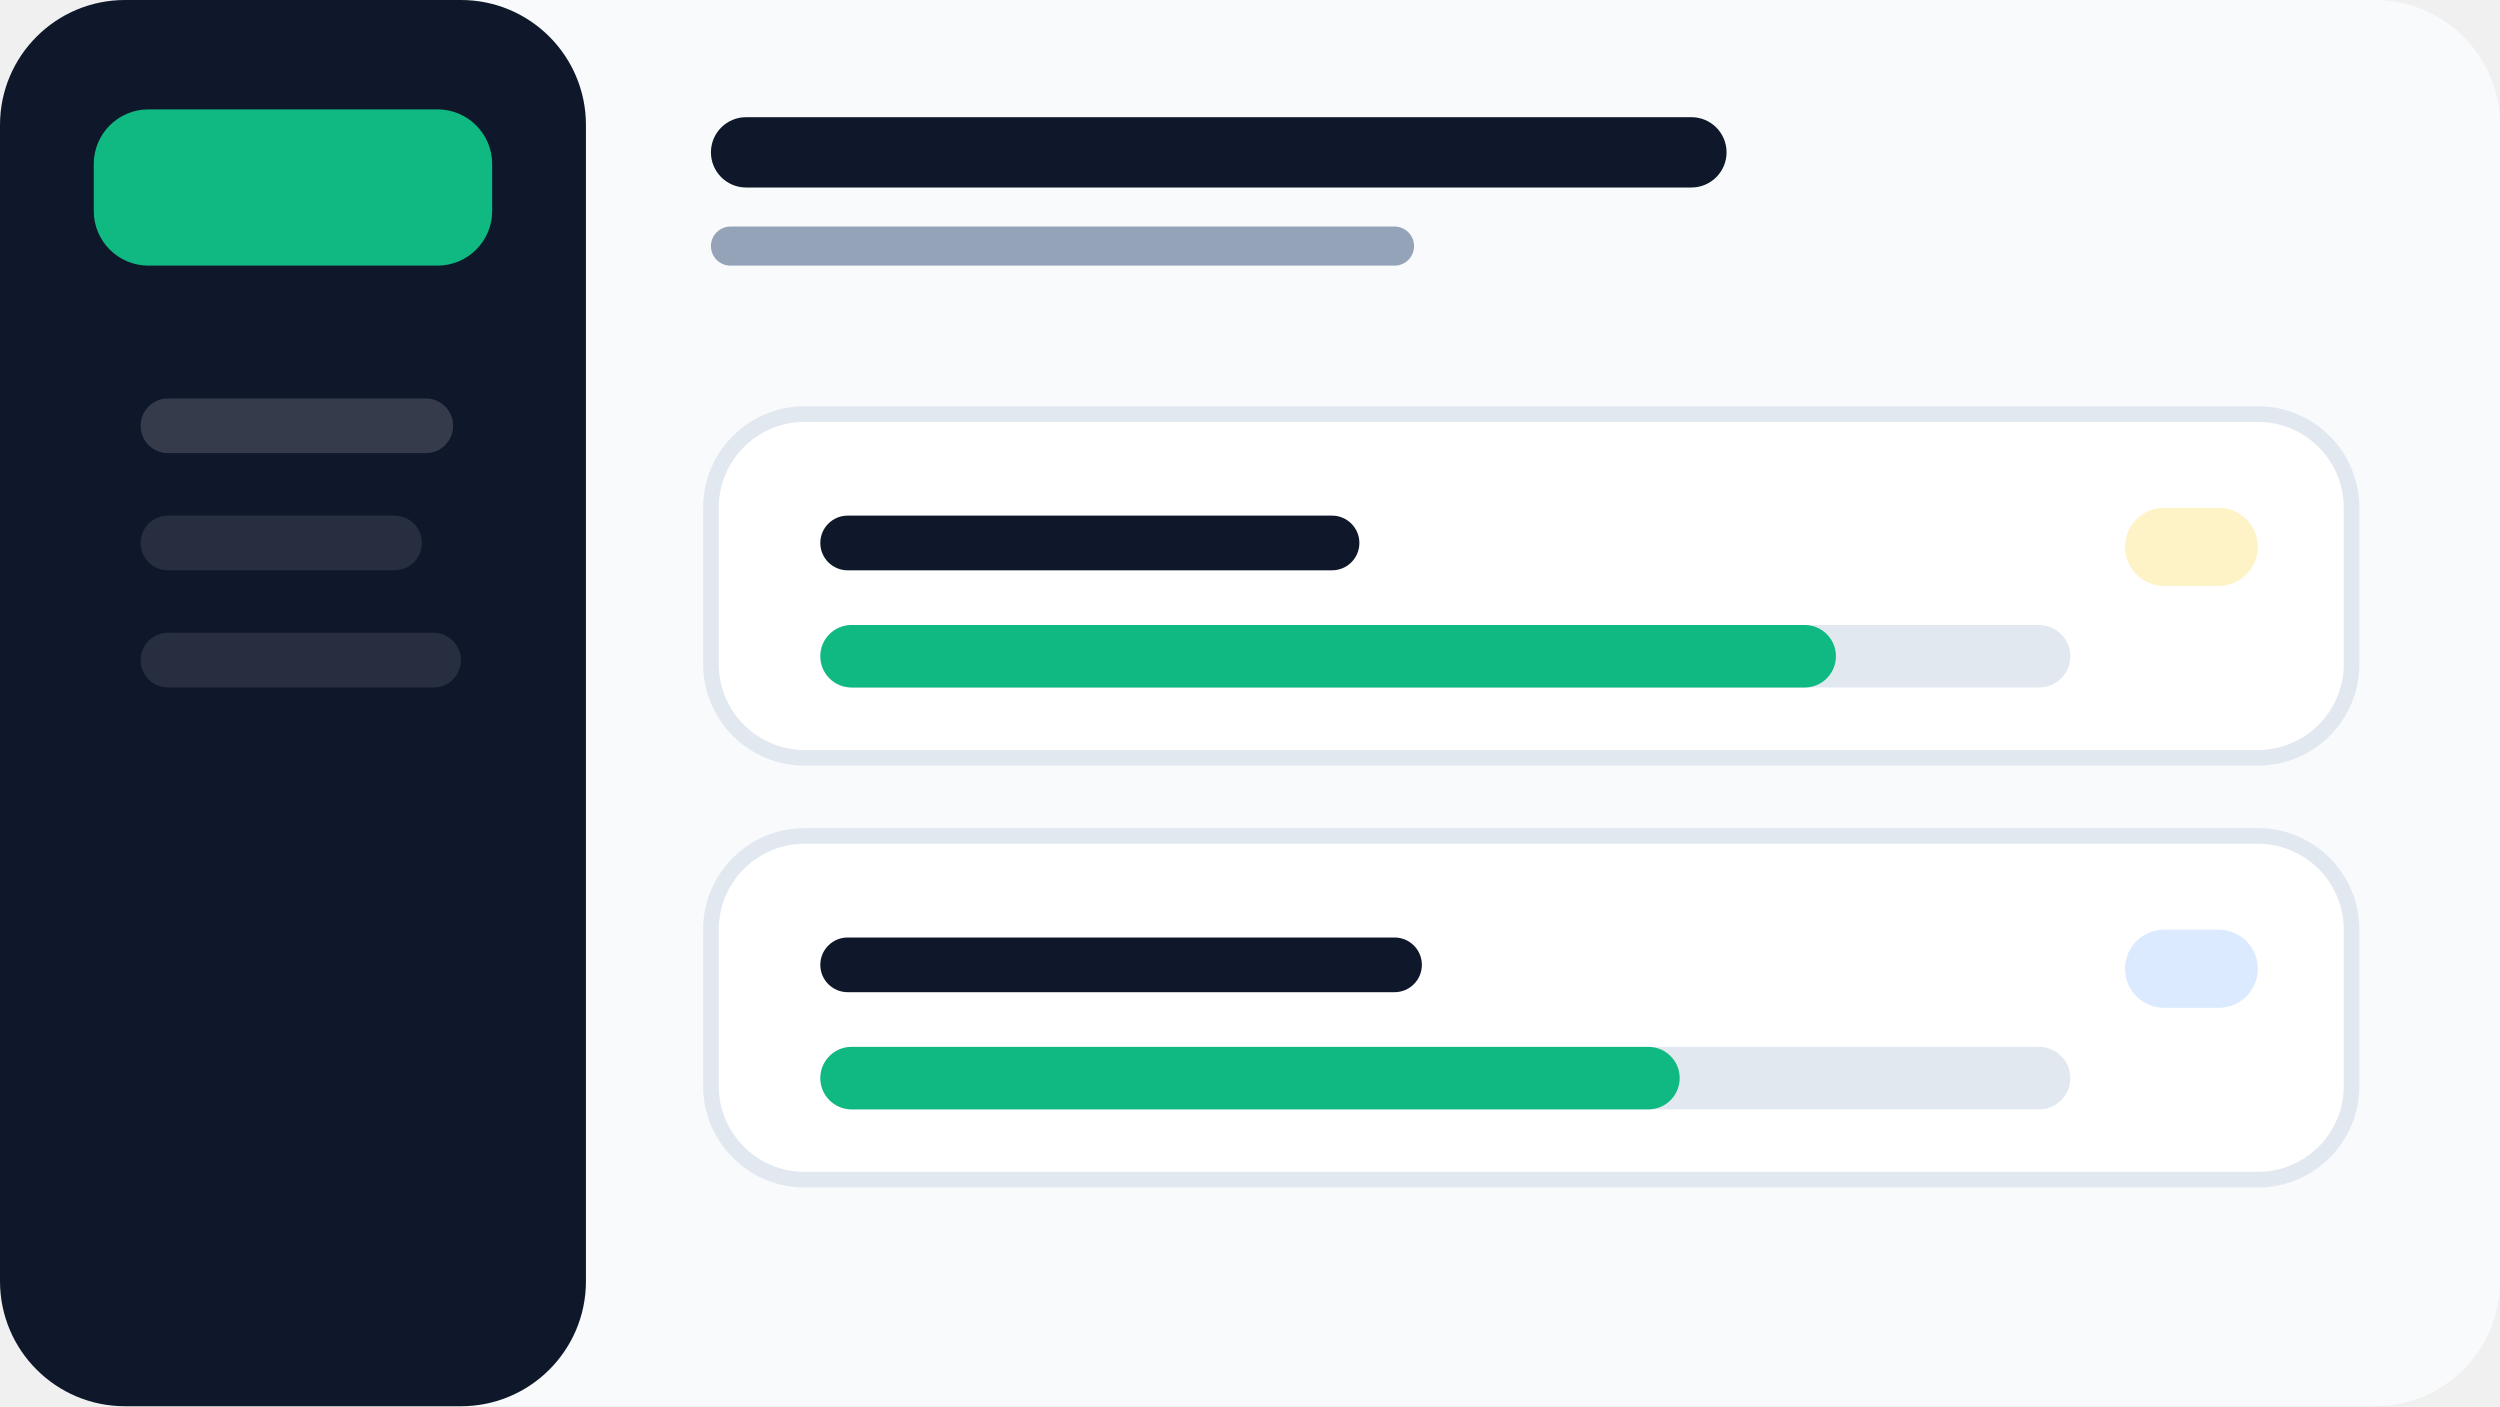
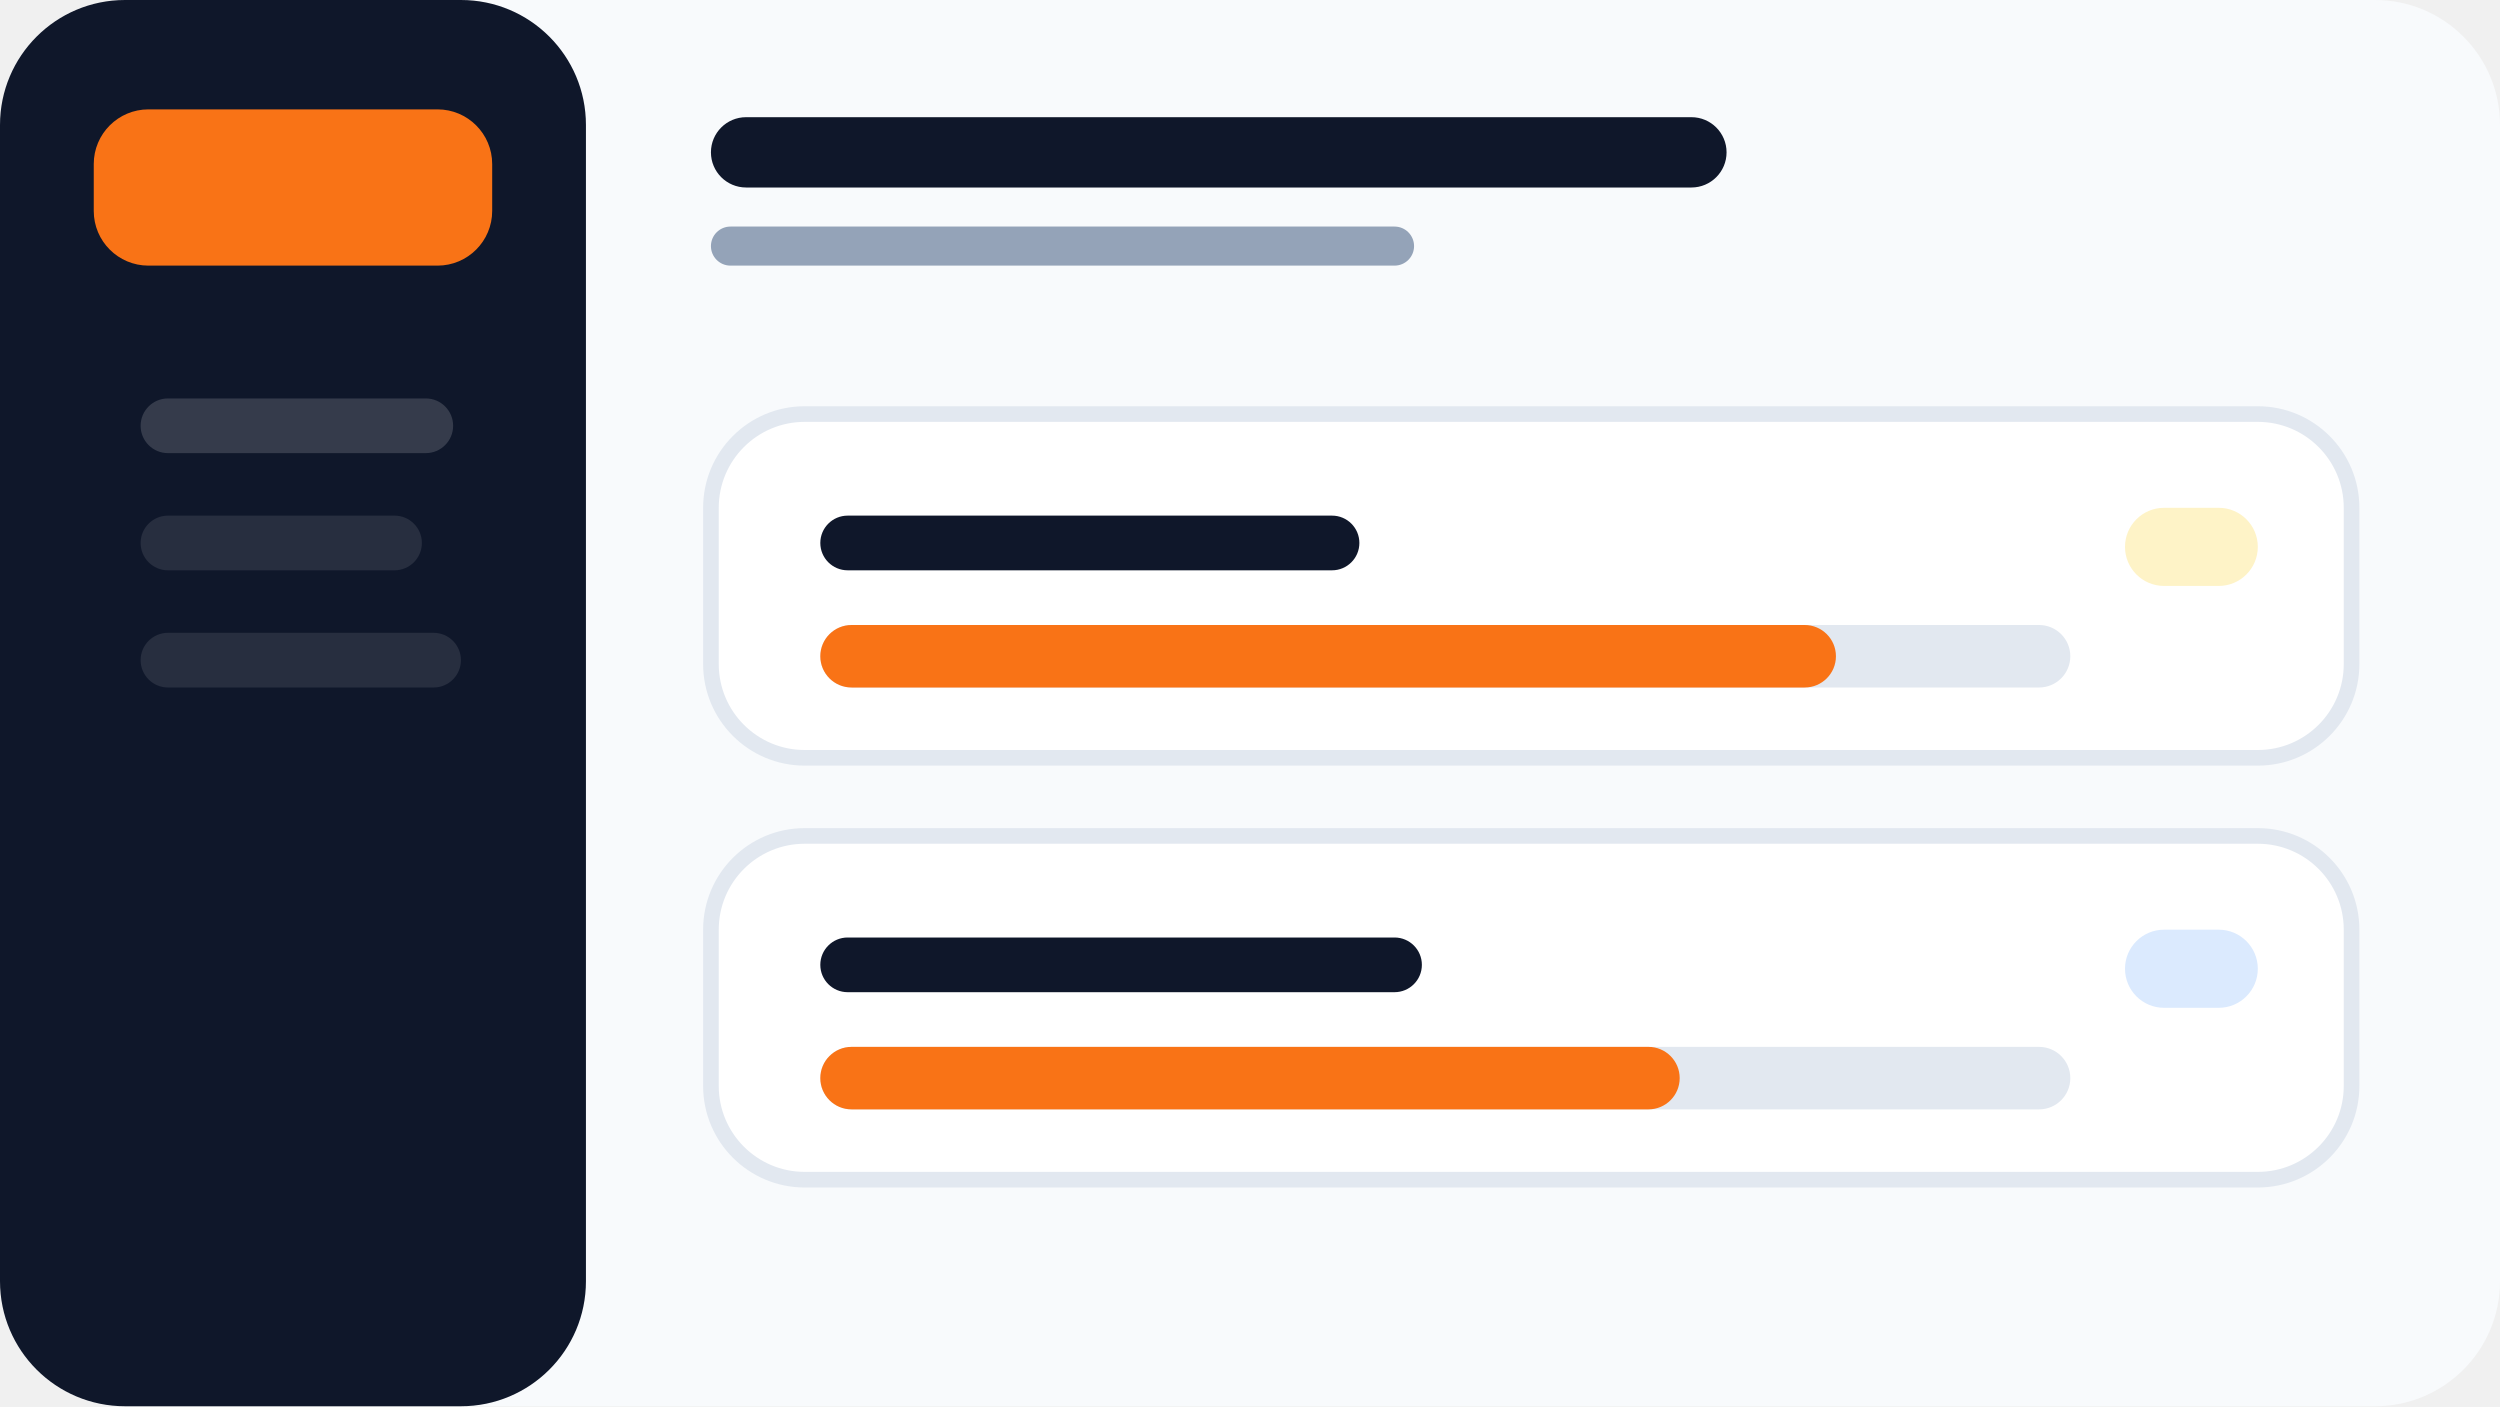
<svg xmlns="http://www.w3.org/2000/svg" width="640" height="360" viewBox="0 0 640 360" fill="none">
  <rect width="640" height="360" rx="32" fill="#F8FAFC" />
  <rect width="150" height="360" rx="32" fill="#0F172A" />
-   <rect x="24" y="28" width="102" height="40" rx="14" fill="#10B981" />
+   <rect x="24" y="28" width="102" height="40" rx="14" fill="#F97316" />
  <rect x="182" y="30" width="260" height="18" rx="9" fill="#0F172A" />
  <rect x="182" y="58" width="180" height="10" rx="5" fill="#94A3B8" />
  <rect x="182" y="106" width="420" height="88" rx="24" fill="white" stroke="#E2E8F0" stroke-width="4" />
  <rect x="182" y="214" width="420" height="88" rx="24" fill="white" stroke="#E2E8F0" stroke-width="4" />
  <rect x="210" y="132" width="138" height="14" rx="7" fill="#0F172A" />
  <rect x="210" y="240" width="154" height="14" rx="7" fill="#0F172A" />
  <rect x="210" y="160" width="320" height="16" rx="8" fill="#E2E8F0" />
-   <rect x="210" y="160" width="260" height="16" rx="8" fill="#10B981" />
+   <rect x="210" y="160" width="260" height="16" rx="8" fill="#F97316" />
  <rect x="210" y="268" width="320" height="16" rx="8" fill="#E2E8F0" />
-   <rect x="210" y="268" width="220" height="16" rx="8" fill="#10B981" />
+   <rect x="210" y="268" width="220" height="16" rx="8" fill="#F97316" />
  <rect x="544" y="130" width="34" height="20" rx="10" fill="#FEF3C7" />
  <rect x="544" y="238" width="34" height="20" rx="10" fill="#DBEAFE" />
  <rect x="36" y="102" width="80" height="14" rx="7" fill="#FFFFFF" fill-opacity="0.16" />
  <rect x="36" y="132" width="72" height="14" rx="7" fill="#FFFFFF" fill-opacity="0.1" />
  <rect x="36" y="162" width="82" height="14" rx="7" fill="#FFFFFF" fill-opacity="0.1" />
</svg>
